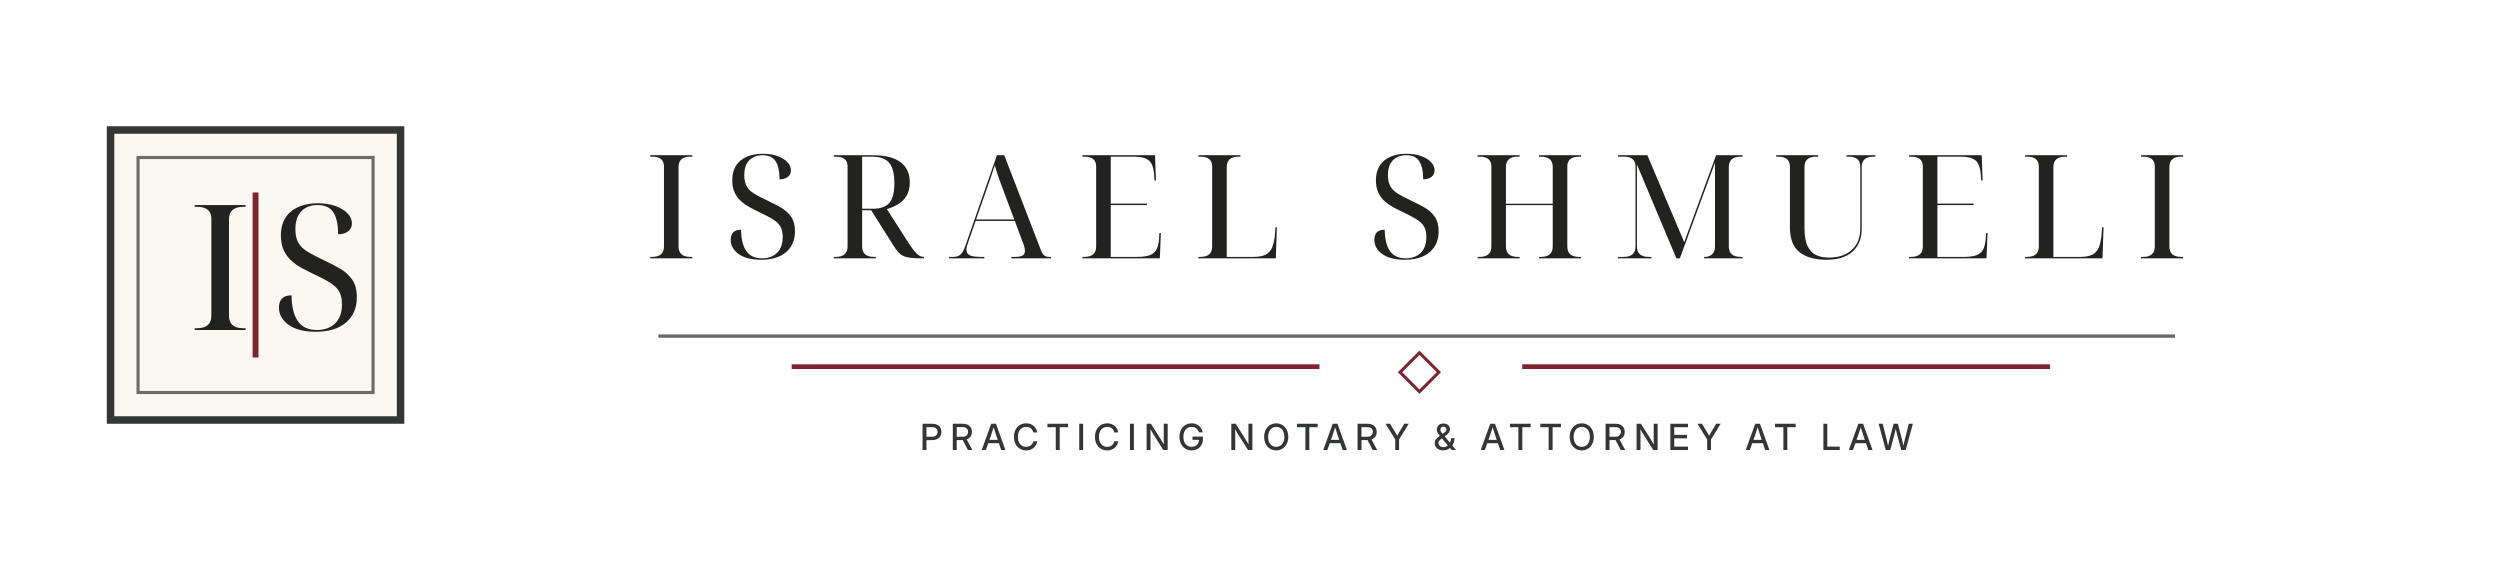
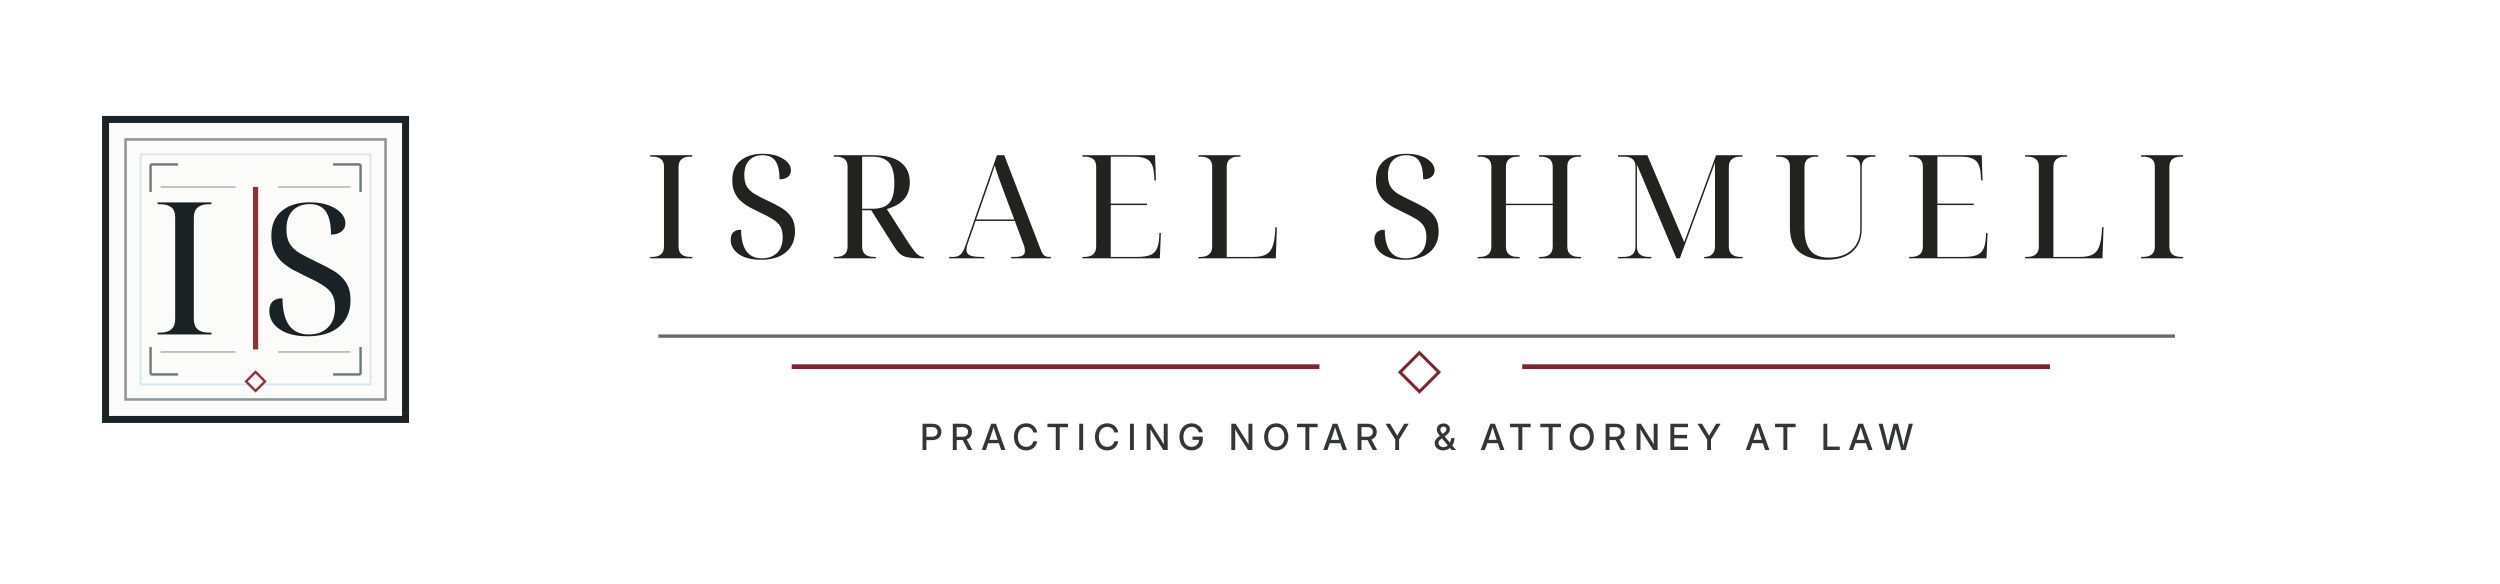
<svg xmlns="http://www.w3.org/2000/svg" width="900" height="210" viewBox="0 0 900 210" role="img" aria-label="Israel Shmueli logo">
  <defs>
    <style>
      .name { font-family: 'EB Garamond', 'Noto Serif Display', Georgia, serif; font-weight: 400; letter-spacing: 0.18em; }
      .mono { font-family: 'EB Garamond', 'Noto Serif Display', Georgia, serif; font-weight: 400; letter-spacing: -0.03em; }
      .sub { font-family: 'Inter Display', 'Inter', Arial, sans-serif; font-weight: 500; letter-spacing: 0.22em; }
      .micro { font-family: 'Inter Display', 'Inter', Arial, sans-serif; font-weight: 500; letter-spacing: 0.32em; }
    </style>
    <filter id="softShadow" x="-20%" y="-20%" width="140%" height="140%">
      <feDropShadow dx="0" dy="2" stdDeviation="2" flood-color="#000000" flood-opacity="0.14" />
    </filter>
  </defs>
  <rect width="900" height="210" fill="transparent" />
-   <g id="is-mark" transform="translate(38,45) scale(0.9)">
-     <rect x="2" y="2" width="116" height="116" fill="#FBF8F2" stroke="#343635" stroke-width="3" />
-     <rect x="13" y="13" width="94" height="94" fill="none" stroke="#343635" stroke-width="1.25" opacity="0.72" />
-     <line x1="60" y1="27" x2="60" y2="93" stroke="#7E2430" stroke-width="2.35" />
-     <text class="mono" x="33" y="82" font-size="70" fill="#222321">I</text>
-     <text class="mono" x="66" y="82" font-size="70" fill="#222321">S</text>
+   <g id="is-mark" transform="translate(38,43) scale(0.9)">
+     <rect x="0" y="0" width="120" height="120" fill="#FBFCFA" stroke="#1b2327" stroke-width="2.8" />
+     <rect x="8" y="8" width="104" height="104" fill="none" stroke="#24343d" stroke-width="1" opacity=".52" />
+     <rect x="14" y="14" width="92" height="92" fill="none" stroke="#8dbed2" stroke-width=".72" opacity=".34" />
+     <path d="M22 27H52M69 27H98M22 93H52M69 93H98" fill="none" stroke="#1b2327" stroke-width=".62" opacity=".34" />
+     <path d="M18 18h11M18 18v11M102 18H91M102 18v11M18 102h11M18 102V91M102 102H91M102 102V91" fill="none" stroke="#1b2327" stroke-width=".95" opacity=".62" />
+     <line x1="60" y1="27" x2="60" y2="92" stroke="#8d313b" stroke-width="2.1" />
+     <path d="M60 101 l3.8 3.8 l-3.8 3.8 l-3.8 -3.8 z" fill="#FBFCFA" stroke="#8d313b" stroke-width=".95" />
+     <text class="mono" x="18" y="86" font-size="74" fill="#1a2225">I</text>
+     <text class="mono" x="62" y="86" font-size="73" fill="#1a2225">S</text>
  </g>
  <text class="name" x="510" y="93" text-anchor="middle" font-size="52" fill="#222321">ISRAEL SHMUELI</text>
  <line x1="237" y1="121" x2="783" y2="121" stroke="#343635" stroke-width="1.2" opacity="0.75" />
  <line x1="285" y1="132" x2="475" y2="132" stroke="#7E2430" stroke-width="1.7" />
  <line x1="548" y1="132" x2="738" y2="132" stroke="#7E2430" stroke-width="1.7" />
  <path d="M511 127 l7 7 l-7 7 l-7 -7 z" fill="transparent" stroke="#7E2430" stroke-width="1.1" />
  <text class="sub" x="510" y="162" text-anchor="middle" font-size="13" fill="#343635">PRACTICING NOTARY &amp; ATTORNEY AT LAW</text>
</svg>
